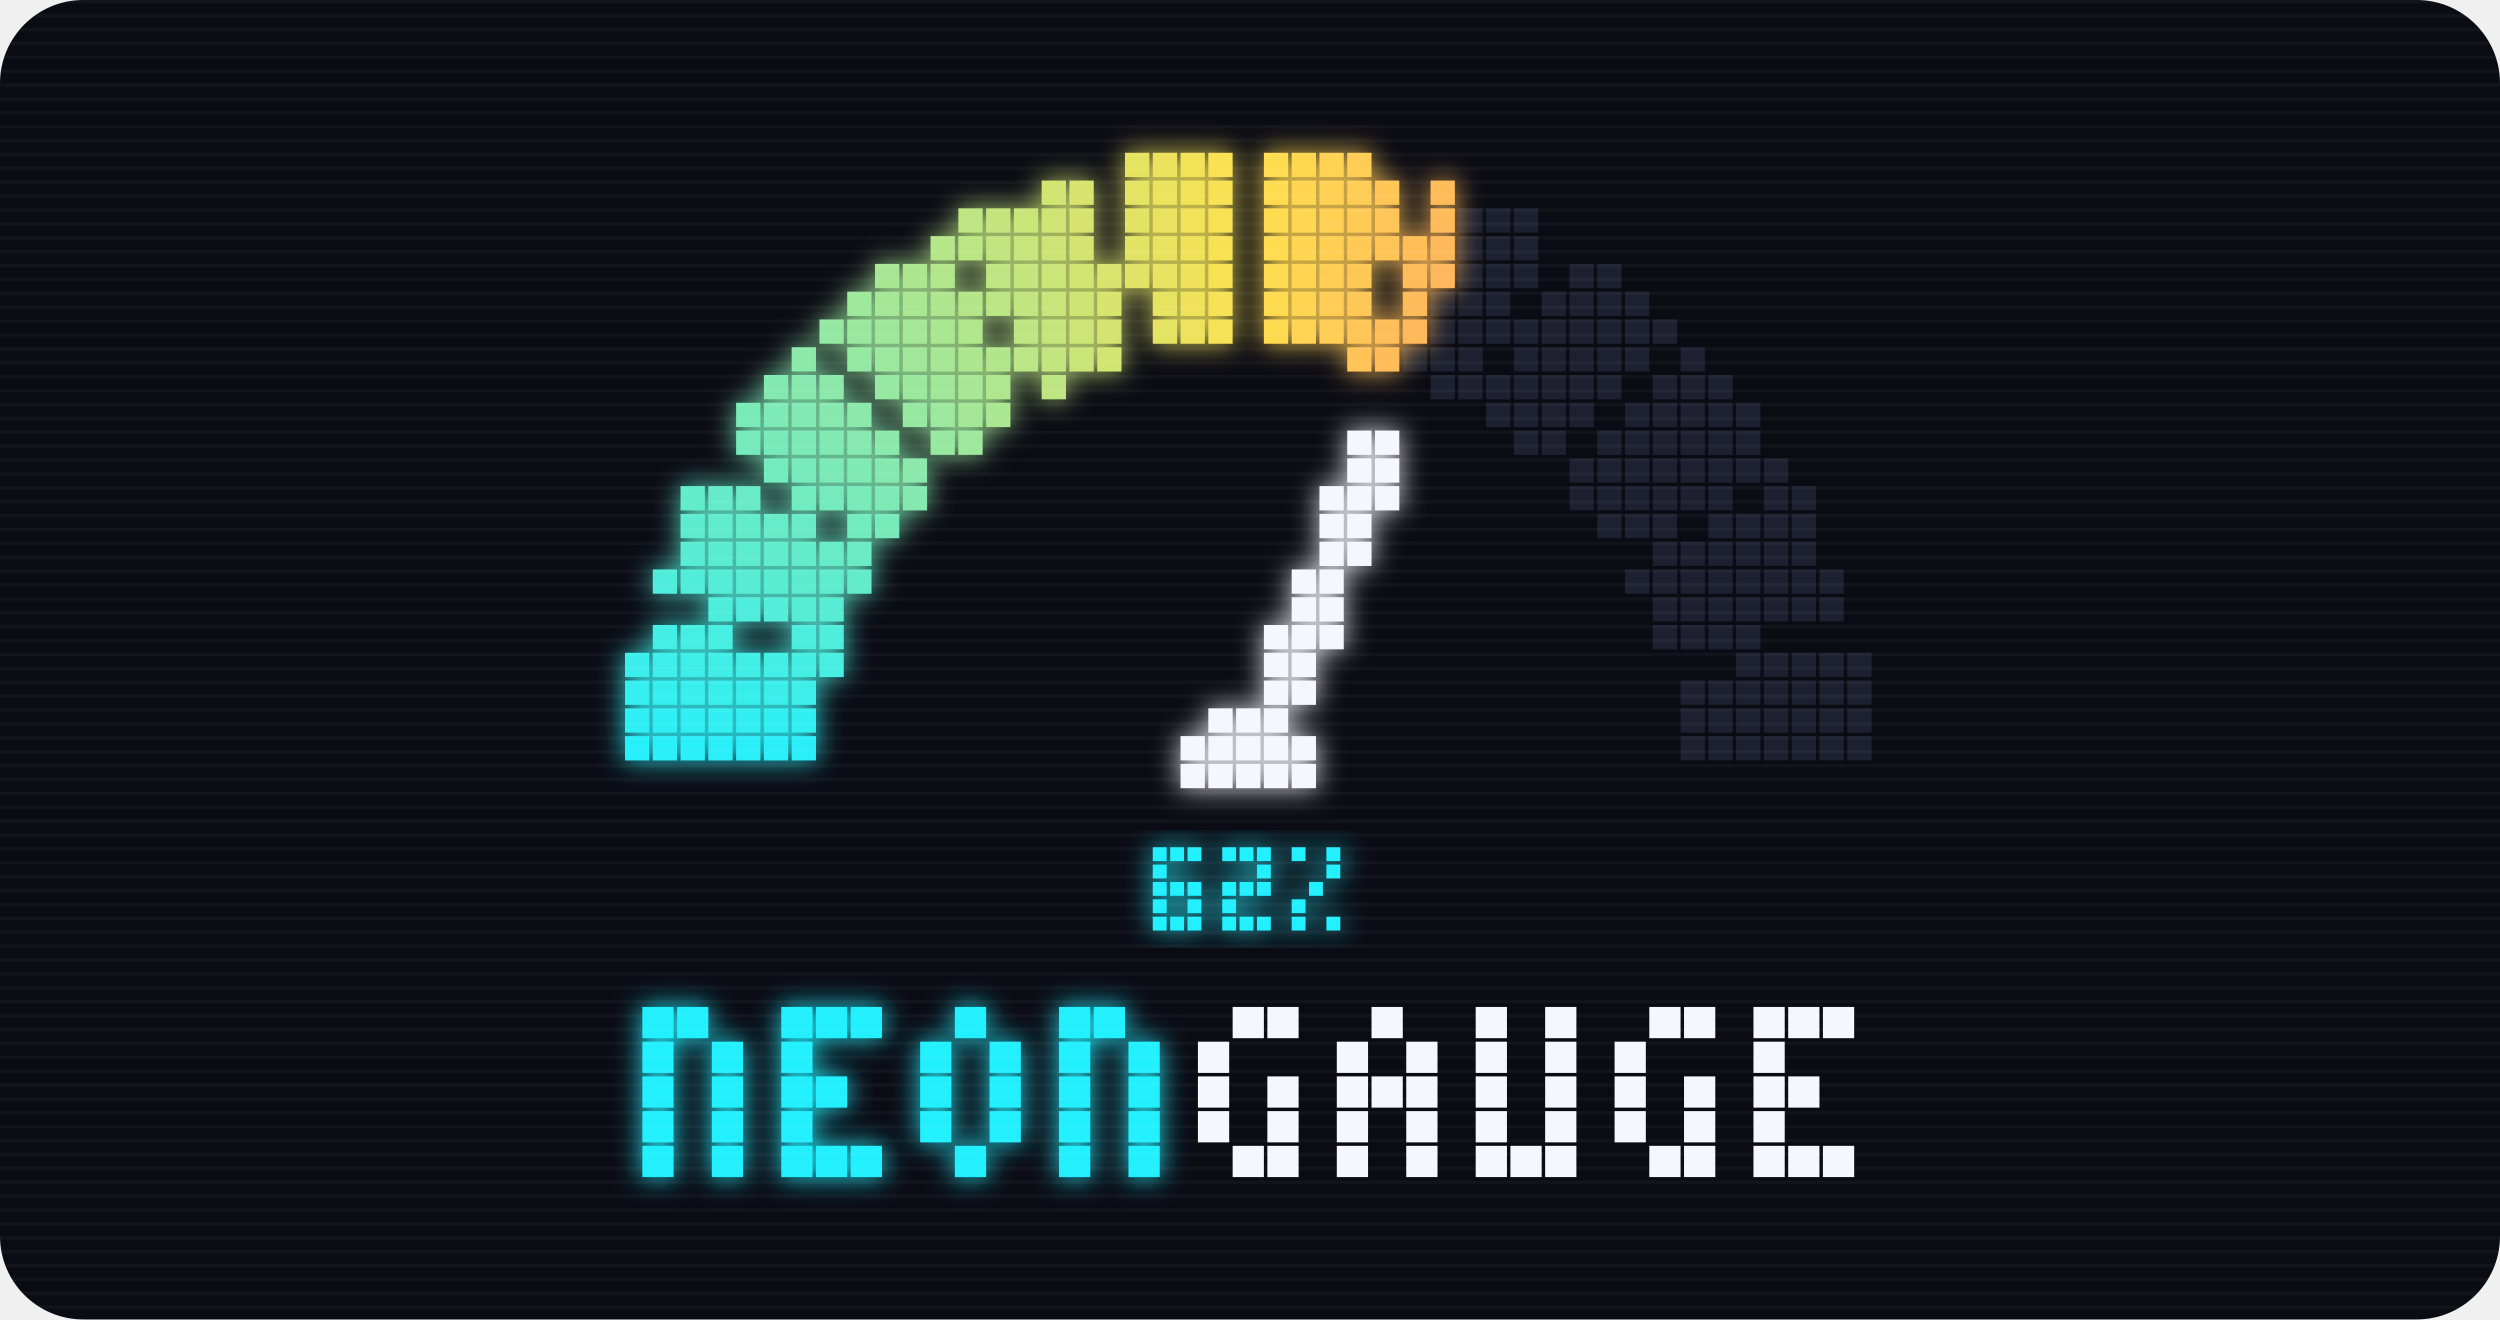
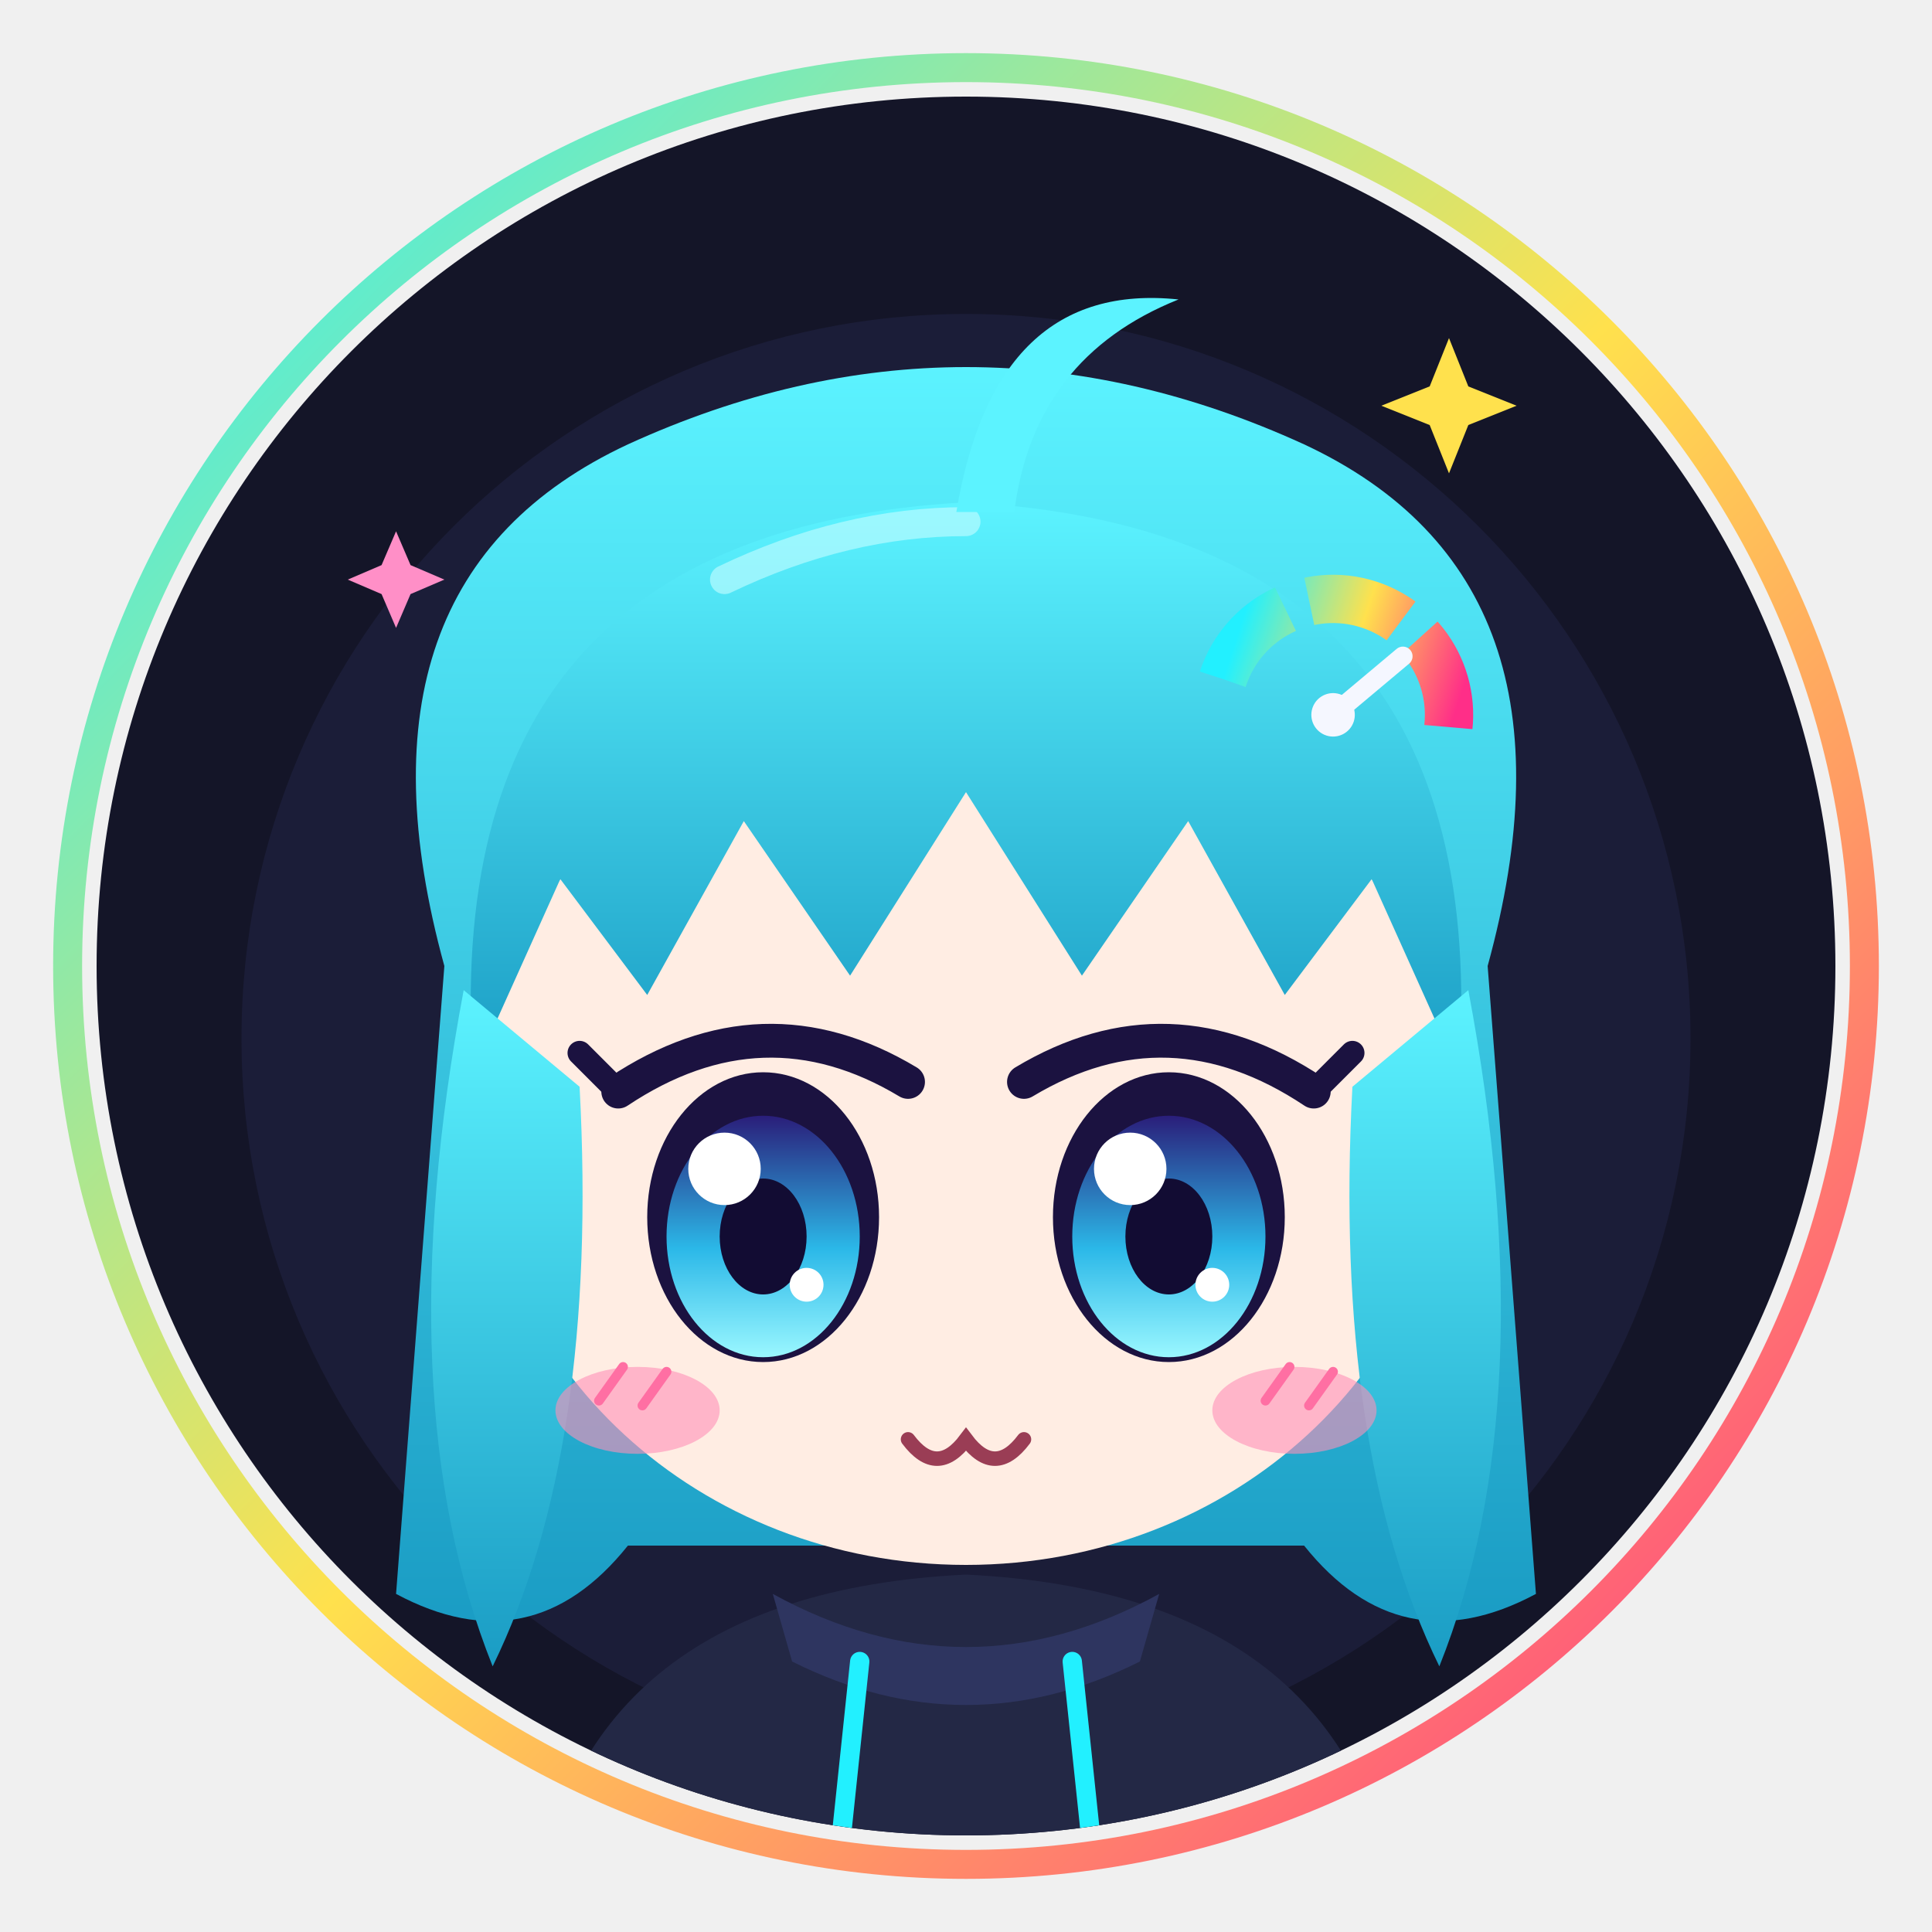
- <svg xmlns="http://www.w3.org/2000/svg" width="720" height="380" viewBox="0 0 720 380" role="img" aria-label="NeonGauge">
+ <svg xmlns="http://www.w3.org/2000/svg" width="400" height="400" viewBox="0 0 400 400" role="img" aria-label="NeonGauge logo: Gauge-chan">
  <defs>
-     <filter id="glow" x="-20%" y="-20%" width="140%" height="140%">
+     <filter id="glow" x="-20%" y="-40%" width="140%" height="180%">
      <feGaussianBlur stdDeviation="4" result="b" />
      <feMerge>
        <feMergeNode in="b" />
        <feMergeNode in="SourceGraphic" />
      </feMerge>
    </filter>
-     <pattern id="scan" width="4" height="4" patternUnits="userSpaceOnUse">
-       <rect width="4" height="1" fill="#FFFFFF" fill-opacity="0.035" />
-     </pattern>
  </defs>
-   <rect width="720" height="380" rx="24" fill="#0B0B14" />
-   <rect x="420" y="60" width="7" height="7" fill="#1C2030" />
-   <rect x="428" y="60" width="7" height="7" fill="#1C2030" />
-   <rect x="436" y="60" width="7" height="7" fill="#1C2030" />
-   <rect x="420" y="68" width="7" height="7" fill="#1C2030" />
-   <rect x="428" y="68" width="7" height="7" fill="#1C2030" />
-   <rect x="436" y="68" width="7" height="7" fill="#1C2030" />
-   <rect x="420" y="76" width="7" height="7" fill="#1C2030" />
-   <rect x="428" y="76" width="7" height="7" fill="#1C2030" />
-   <rect x="436" y="76" width="7" height="7" fill="#1C2030" />
-   <rect x="452" y="76" width="7" height="7" fill="#1C2030" />
-   <rect x="460" y="76" width="7" height="7" fill="#1C2030" />
-   <rect x="412" y="84" width="7" height="7" fill="#1C2030" />
-   <rect x="420" y="84" width="7" height="7" fill="#1C2030" />
-   <rect x="428" y="84" width="7" height="7" fill="#1C2030" />
-   <rect x="444" y="84" width="7" height="7" fill="#1C2030" />
-   <rect x="452" y="84" width="7" height="7" fill="#1C2030" />
-   <rect x="460" y="84" width="7" height="7" fill="#1C2030" />
-   <rect x="468" y="84" width="7" height="7" fill="#1C2030" />
-   <rect x="412" y="92" width="7" height="7" fill="#1C2030" />
-   <rect x="420" y="92" width="7" height="7" fill="#1C2030" />
-   <rect x="428" y="92" width="7" height="7" fill="#1C2030" />
-   <rect x="436" y="92" width="7" height="7" fill="#1C2030" />
-   <rect x="444" y="92" width="7" height="7" fill="#1C2030" />
-   <rect x="452" y="92" width="7" height="7" fill="#1C2030" />
-   <rect x="460" y="92" width="7" height="7" fill="#1C2030" />
-   <rect x="468" y="92" width="7" height="7" fill="#1C2030" />
-   <rect x="476" y="92" width="7" height="7" fill="#1C2030" />
-   <rect x="404" y="100" width="7" height="7" fill="#1C2030" />
-   <rect x="412" y="100" width="7" height="7" fill="#1C2030" />
-   <rect x="420" y="100" width="7" height="7" fill="#1C2030" />
-   <rect x="436" y="100" width="7" height="7" fill="#1C2030" />
-   <rect x="444" y="100" width="7" height="7" fill="#1C2030" />
-   <rect x="452" y="100" width="7" height="7" fill="#1C2030" />
-   <rect x="460" y="100" width="7" height="7" fill="#1C2030" />
-   <rect x="468" y="100" width="7" height="7" fill="#1C2030" />
-   <rect x="484" y="100" width="7" height="7" fill="#1C2030" />
-   <rect x="412" y="108" width="7" height="7" fill="#1C2030" />
-   <rect x="420" y="108" width="7" height="7" fill="#1C2030" />
-   <rect x="428" y="108" width="7" height="7" fill="#1C2030" />
-   <rect x="436" y="108" width="7" height="7" fill="#1C2030" />
-   <rect x="444" y="108" width="7" height="7" fill="#1C2030" />
-   <rect x="452" y="108" width="7" height="7" fill="#1C2030" />
-   <rect x="460" y="108" width="7" height="7" fill="#1C2030" />
-   <rect x="476" y="108" width="7" height="7" fill="#1C2030" />
-   <rect x="484" y="108" width="7" height="7" fill="#1C2030" />
-   <rect x="492" y="108" width="7" height="7" fill="#1C2030" />
-   <rect x="428" y="116" width="7" height="7" fill="#1C2030" />
-   <rect x="436" y="116" width="7" height="7" fill="#1C2030" />
-   <rect x="444" y="116" width="7" height="7" fill="#1C2030" />
-   <rect x="452" y="116" width="7" height="7" fill="#1C2030" />
-   <rect x="468" y="116" width="7" height="7" fill="#1C2030" />
-   <rect x="476" y="116" width="7" height="7" fill="#1C2030" />
-   <rect x="484" y="116" width="7" height="7" fill="#1C2030" />
-   <rect x="492" y="116" width="7" height="7" fill="#1C2030" />
-   <rect x="500" y="116" width="7" height="7" fill="#1C2030" />
-   <rect x="436" y="124" width="7" height="7" fill="#1C2030" />
-   <rect x="444" y="124" width="7" height="7" fill="#1C2030" />
-   <rect x="460" y="124" width="7" height="7" fill="#1C2030" />
-   <rect x="468" y="124" width="7" height="7" fill="#1C2030" />
-   <rect x="476" y="124" width="7" height="7" fill="#1C2030" />
-   <rect x="484" y="124" width="7" height="7" fill="#1C2030" />
-   <rect x="492" y="124" width="7" height="7" fill="#1C2030" />
-   <rect x="500" y="124" width="7" height="7" fill="#1C2030" />
-   <rect x="452" y="132" width="7" height="7" fill="#1C2030" />
-   <rect x="460" y="132" width="7" height="7" fill="#1C2030" />
-   <rect x="468" y="132" width="7" height="7" fill="#1C2030" />
-   <rect x="476" y="132" width="7" height="7" fill="#1C2030" />
-   <rect x="484" y="132" width="7" height="7" fill="#1C2030" />
-   <rect x="492" y="132" width="7" height="7" fill="#1C2030" />
-   <rect x="500" y="132" width="7" height="7" fill="#1C2030" />
-   <rect x="508" y="132" width="7" height="7" fill="#1C2030" />
-   <rect x="452" y="140" width="7" height="7" fill="#1C2030" />
-   <rect x="460" y="140" width="7" height="7" fill="#1C2030" />
-   <rect x="468" y="140" width="7" height="7" fill="#1C2030" />
-   <rect x="476" y="140" width="7" height="7" fill="#1C2030" />
-   <rect x="484" y="140" width="7" height="7" fill="#1C2030" />
-   <rect x="492" y="140" width="7" height="7" fill="#1C2030" />
-   <rect x="508" y="140" width="7" height="7" fill="#1C2030" />
-   <rect x="516" y="140" width="7" height="7" fill="#1C2030" />
-   <rect x="460" y="148" width="7" height="7" fill="#1C2030" />
-   <rect x="468" y="148" width="7" height="7" fill="#1C2030" />
-   <rect x="476" y="148" width="7" height="7" fill="#1C2030" />
-   <rect x="492" y="148" width="7" height="7" fill="#1C2030" />
-   <rect x="500" y="148" width="7" height="7" fill="#1C2030" />
-   <rect x="508" y="148" width="7" height="7" fill="#1C2030" />
-   <rect x="516" y="148" width="7" height="7" fill="#1C2030" />
-   <rect x="476" y="156" width="7" height="7" fill="#1C2030" />
-   <rect x="484" y="156" width="7" height="7" fill="#1C2030" />
-   <rect x="492" y="156" width="7" height="7" fill="#1C2030" />
-   <rect x="500" y="156" width="7" height="7" fill="#1C2030" />
-   <rect x="508" y="156" width="7" height="7" fill="#1C2030" />
-   <rect x="516" y="156" width="7" height="7" fill="#1C2030" />
-   <rect x="468" y="164" width="7" height="7" fill="#1C2030" />
-   <rect x="476" y="164" width="7" height="7" fill="#1C2030" />
-   <rect x="484" y="164" width="7" height="7" fill="#1C2030" />
-   <rect x="492" y="164" width="7" height="7" fill="#1C2030" />
-   <rect x="500" y="164" width="7" height="7" fill="#1C2030" />
-   <rect x="508" y="164" width="7" height="7" fill="#1C2030" />
-   <rect x="516" y="164" width="7" height="7" fill="#1C2030" />
-   <rect x="524" y="164" width="7" height="7" fill="#1C2030" />
-   <rect x="476" y="172" width="7" height="7" fill="#1C2030" />
-   <rect x="484" y="172" width="7" height="7" fill="#1C2030" />
-   <rect x="492" y="172" width="7" height="7" fill="#1C2030" />
-   <rect x="500" y="172" width="7" height="7" fill="#1C2030" />
-   <rect x="508" y="172" width="7" height="7" fill="#1C2030" />
-   <rect x="516" y="172" width="7" height="7" fill="#1C2030" />
-   <rect x="524" y="172" width="7" height="7" fill="#1C2030" />
-   <rect x="476" y="180" width="7" height="7" fill="#1C2030" />
-   <rect x="484" y="180" width="7" height="7" fill="#1C2030" />
-   <rect x="492" y="180" width="7" height="7" fill="#1C2030" />
-   <rect x="500" y="180" width="7" height="7" fill="#1C2030" />
-   <rect x="500" y="188" width="7" height="7" fill="#1C2030" />
-   <rect x="508" y="188" width="7" height="7" fill="#1C2030" />
-   <rect x="516" y="188" width="7" height="7" fill="#1C2030" />
-   <rect x="524" y="188" width="7" height="7" fill="#1C2030" />
-   <rect x="532" y="188" width="7" height="7" fill="#1C2030" />
-   <rect x="484" y="196" width="7" height="7" fill="#1C2030" />
-   <rect x="492" y="196" width="7" height="7" fill="#1C2030" />
-   <rect x="500" y="196" width="7" height="7" fill="#1C2030" />
-   <rect x="508" y="196" width="7" height="7" fill="#1C2030" />
-   <rect x="516" y="196" width="7" height="7" fill="#1C2030" />
-   <rect x="524" y="196" width="7" height="7" fill="#1C2030" />
-   <rect x="532" y="196" width="7" height="7" fill="#1C2030" />
-   <rect x="484" y="204" width="7" height="7" fill="#1C2030" />
-   <rect x="492" y="204" width="7" height="7" fill="#1C2030" />
-   <rect x="500" y="204" width="7" height="7" fill="#1C2030" />
-   <rect x="508" y="204" width="7" height="7" fill="#1C2030" />
-   <rect x="516" y="204" width="7" height="7" fill="#1C2030" />
-   <rect x="524" y="204" width="7" height="7" fill="#1C2030" />
-   <rect x="532" y="204" width="7" height="7" fill="#1C2030" />
-   <rect x="484" y="212" width="7" height="7" fill="#1C2030" />
-   <rect x="492" y="212" width="7" height="7" fill="#1C2030" />
-   <rect x="500" y="212" width="7" height="7" fill="#1C2030" />
-   <rect x="508" y="212" width="7" height="7" fill="#1C2030" />
-   <rect x="516" y="212" width="7" height="7" fill="#1C2030" />
-   <rect x="524" y="212" width="7" height="7" fill="#1C2030" />
-   <rect x="532" y="212" width="7" height="7" fill="#1C2030" />
-   <g filter="url(#glow)">
-     <rect x="324" y="44" width="7" height="7" fill="#E6E361" />
-     <rect x="332" y="44" width="7" height="7" fill="#ECE25C" />
-     <rect x="340" y="44" width="7" height="7" fill="#F2E257" />
-     <rect x="348" y="44" width="7" height="7" fill="#F9E152" />
-     <rect x="364" y="44" width="7" height="7" fill="#FFDC4F" />
-     <rect x="372" y="44" width="7" height="7" fill="#FFD750" />
-     <rect x="380" y="44" width="7" height="7" fill="#FFD252" />
-     <rect x="388" y="44" width="7" height="7" fill="#FFCD54" />
-     <rect x="300" y="52" width="7" height="7" fill="#D2E471" />
-     <rect x="308" y="52" width="7" height="7" fill="#D8E46D" />
-     <rect x="324" y="52" width="7" height="7" fill="#E5E362" />
-     <rect x="332" y="52" width="7" height="7" fill="#EBE25D" />
-     <rect x="340" y="52" width="7" height="7" fill="#F2E258" />
-     <rect x="348" y="52" width="7" height="7" fill="#F8E152" />
-     <rect x="364" y="52" width="7" height="7" fill="#FFDC4F" />
-     <rect x="372" y="52" width="7" height="7" fill="#FFD651" />
-     <rect x="380" y="52" width="7" height="7" fill="#FFD152" />
-     <rect x="388" y="52" width="7" height="7" fill="#FFCC54" />
-     <rect x="396" y="52" width="7" height="7" fill="#FFC656" />
-     <rect x="412" y="52" width="7" height="7" fill="#FFBC59" />
-     <rect x="276" y="60" width="7" height="7" fill="#BEE582" />
-     <rect x="284" y="60" width="7" height="7" fill="#C4E57D" />
-     <rect x="292" y="60" width="7" height="7" fill="#C9E578" />
-     <rect x="300" y="60" width="7" height="7" fill="#D0E473" />
-     <rect x="308" y="60" width="7" height="7" fill="#D6E46E" />
-     <rect x="324" y="60" width="7" height="7" fill="#E3E363" />
-     <rect x="332" y="60" width="7" height="7" fill="#EAE25E" />
-     <rect x="340" y="60" width="7" height="7" fill="#F1E258" />
-     <rect x="348" y="60" width="7" height="7" fill="#F8E153" />
-     <rect x="364" y="60" width="7" height="7" fill="#FFDB4F" />
-     <rect x="372" y="60" width="7" height="7" fill="#FFD651" />
-     <rect x="380" y="60" width="7" height="7" fill="#FFD053" />
-     <rect x="388" y="60" width="7" height="7" fill="#FFCB54" />
-     <rect x="396" y="60" width="7" height="7" fill="#FFC556" />
-     <rect x="412" y="60" width="7" height="7" fill="#FFBB5A" />
-     <rect x="268" y="68" width="7" height="7" fill="#B5E688" />
-     <rect x="276" y="68" width="7" height="7" fill="#BBE684" />
-     <rect x="284" y="68" width="7" height="7" fill="#C1E57F" />
-     <rect x="292" y="68" width="7" height="7" fill="#C7E57A" />
-     <rect x="300" y="68" width="7" height="7" fill="#CDE475" />
-     <rect x="308" y="68" width="7" height="7" fill="#D4E470" />
-     <rect x="324" y="68" width="7" height="7" fill="#E2E365" />
-     <rect x="332" y="68" width="7" height="7" fill="#E9E25F" />
-     <rect x="340" y="68" width="7" height="7" fill="#F0E259" />
-     <rect x="348" y="68" width="7" height="7" fill="#F8E253" />
-     <rect x="364" y="68" width="7" height="7" fill="#FFDB4F" />
-     <rect x="372" y="68" width="7" height="7" fill="#FFD551" />
-     <rect x="380" y="68" width="7" height="7" fill="#FFCF53" />
-     <rect x="388" y="68" width="7" height="7" fill="#FFC955" />
-     <rect x="396" y="68" width="7" height="7" fill="#FFC457" />
-     <rect x="404" y="68" width="7" height="7" fill="#FFBE58" />
-     <rect x="412" y="68" width="7" height="7" fill="#FFB95A" />
-     <rect x="252" y="76" width="7" height="7" fill="#A7E794" />
-     <rect x="260" y="76" width="7" height="7" fill="#ACE790" />
-     <rect x="268" y="76" width="7" height="7" fill="#B2E68B" />
-     <rect x="284" y="76" width="7" height="7" fill="#BEE582" />
-     <rect x="292" y="76" width="7" height="7" fill="#C4E57C" />
-     <rect x="300" y="76" width="7" height="7" fill="#CBE577" />
-     <rect x="308" y="76" width="7" height="7" fill="#D2E471" />
-     <rect x="316" y="76" width="7" height="7" fill="#D9E46C" />
-     <rect x="324" y="76" width="7" height="7" fill="#E0E366" />
-     <rect x="332" y="76" width="7" height="7" fill="#E8E360" />
-     <rect x="340" y="76" width="7" height="7" fill="#EFE25A" />
-     <rect x="348" y="76" width="7" height="7" fill="#F7E253" />
-     <rect x="364" y="76" width="7" height="7" fill="#FFDB4F" />
-     <rect x="372" y="76" width="7" height="7" fill="#FFD451" />
-     <rect x="380" y="76" width="7" height="7" fill="#FFCE53" />
-     <rect x="388" y="76" width="7" height="7" fill="#FFC855" />
-     <rect x="404" y="76" width="7" height="7" fill="#FFBC59" />
-     <rect x="412" y="76" width="7" height="7" fill="#FFB75B" />
-     <rect x="244" y="84" width="7" height="7" fill="#9EE89B" />
-     <rect x="252" y="84" width="7" height="7" fill="#A3E797" />
-     <rect x="260" y="84" width="7" height="7" fill="#A9E793" />
-     <rect x="268" y="84" width="7" height="7" fill="#AEE68E" />
-     <rect x="276" y="84" width="7" height="7" fill="#B4E689" />
-     <rect x="284" y="84" width="7" height="7" fill="#BAE684" />
-     <rect x="292" y="84" width="7" height="7" fill="#C1E57F" />
-     <rect x="300" y="84" width="7" height="7" fill="#C8E579" />
-     <rect x="308" y="84" width="7" height="7" fill="#CFE473" />
-     <rect x="316" y="84" width="7" height="7" fill="#D7E46D" />
-     <rect x="332" y="84" width="7" height="7" fill="#E6E361" />
-     <rect x="340" y="84" width="7" height="7" fill="#EFE25A" />
-     <rect x="348" y="84" width="7" height="7" fill="#F7E254" />
-     <rect x="364" y="84" width="7" height="7" fill="#FFDA4F" />
-     <rect x="372" y="84" width="7" height="7" fill="#FFD451" />
-     <rect x="380" y="84" width="7" height="7" fill="#FFCD54" />
-     <rect x="388" y="84" width="7" height="7" fill="#FFC756" />
-     <rect x="404" y="84" width="7" height="7" fill="#FFBA5A" />
-     <rect x="236" y="92" width="7" height="7" fill="#95E8A2" />
-     <rect x="244" y="92" width="7" height="7" fill="#9AE89E" />
-     <rect x="252" y="92" width="7" height="7" fill="#9FE89A" />
-     <rect x="260" y="92" width="7" height="7" fill="#A4E796" />
-     <rect x="268" y="92" width="7" height="7" fill="#AAE791" />
-     <rect x="276" y="92" width="7" height="7" fill="#B0E68C" />
-     <rect x="292" y="92" width="7" height="7" fill="#BEE582" />
-     <rect x="300" y="92" width="7" height="7" fill="#C5E57C" />
-     <rect x="308" y="92" width="7" height="7" fill="#CDE476" />
-     <rect x="316" y="92" width="7" height="7" fill="#D4E46F" />
-     <rect x="332" y="92" width="7" height="7" fill="#E5E362" />
-     <rect x="340" y="92" width="7" height="7" fill="#EEE25B" />
-     <rect x="348" y="92" width="7" height="7" fill="#F6E254" />
-     <rect x="364" y="92" width="7" height="7" fill="#FFDA4F" />
-     <rect x="372" y="92" width="7" height="7" fill="#FFD352" />
-     <rect x="380" y="92" width="7" height="7" fill="#FFCC54" />
-     <rect x="388" y="92" width="7" height="7" fill="#FFC556" />
-     <rect x="396" y="92" width="7" height="7" fill="#FFBE58" />
-     <rect x="404" y="92" width="7" height="7" fill="#FFB85A" />
-     <rect x="228" y="100" width="7" height="7" fill="#8CE9AA" />
-     <rect x="244" y="100" width="7" height="7" fill="#95E8A2" />
-     <rect x="252" y="100" width="7" height="7" fill="#9BE89E" />
-     <rect x="260" y="100" width="7" height="7" fill="#A0E799" />
-     <rect x="268" y="100" width="7" height="7" fill="#A6E795" />
-     <rect x="276" y="100" width="7" height="7" fill="#ACE790" />
-     <rect x="284" y="100" width="7" height="7" fill="#B3E68A" />
-     <rect x="292" y="100" width="7" height="7" fill="#BAE685" />
-     <rect x="300" y="100" width="7" height="7" fill="#C2E57E" />
-     <rect x="308" y="100" width="7" height="7" fill="#C9E578" />
-     <rect x="316" y="100" width="7" height="7" fill="#D2E471" />
-     <rect x="388" y="100" width="7" height="7" fill="#FFC357" />
-     <rect x="396" y="100" width="7" height="7" fill="#FFBC59" />
-     <rect x="220" y="108" width="7" height="7" fill="#83E9B1" />
-     <rect x="228" y="108" width="7" height="7" fill="#87E9AE" />
-     <rect x="236" y="108" width="7" height="7" fill="#8CE9AA" />
-     <rect x="252" y="108" width="7" height="7" fill="#96E8A2" />
-     <rect x="260" y="108" width="7" height="7" fill="#9BE89D" />
-     <rect x="268" y="108" width="7" height="7" fill="#A1E798" />
-     <rect x="276" y="108" width="7" height="7" fill="#A8E793" />
-     <rect x="284" y="108" width="7" height="7" fill="#AFE68E" />
-     <rect x="300" y="108" width="7" height="7" fill="#BEE582" />
-     <rect x="212" y="116" width="7" height="7" fill="#7AEAB8" />
-     <rect x="220" y="116" width="7" height="7" fill="#7EEAB5" />
-     <rect x="228" y="116" width="7" height="7" fill="#82E9B2" />
-     <rect x="236" y="116" width="7" height="7" fill="#86E9AE" />
-     <rect x="244" y="116" width="7" height="7" fill="#8BE9AA" />
-     <rect x="260" y="116" width="7" height="7" fill="#96E8A1" />
-     <rect x="268" y="116" width="7" height="7" fill="#9CE89D" />
-     <rect x="276" y="116" width="7" height="7" fill="#A3E797" />
-     <rect x="284" y="116" width="7" height="7" fill="#AAE792" />
-     <rect x="212" y="124" width="7" height="7" fill="#75EABC" />
-     <rect x="220" y="124" width="7" height="7" fill="#78EAB9" />
-     <rect x="228" y="124" width="7" height="7" fill="#7DEAB6" />
-     <rect x="236" y="124" width="7" height="7" fill="#81EAB3" />
-     <rect x="244" y="124" width="7" height="7" fill="#86E9AF" />
-     <rect x="252" y="124" width="7" height="7" fill="#8BE9AB" />
-     <rect x="268" y="124" width="7" height="7" fill="#97E8A1" />
-     <rect x="276" y="124" width="7" height="7" fill="#9DE89C" />
-     <rect x="220" y="132" width="7" height="7" fill="#73EBBE" />
-     <rect x="228" y="132" width="7" height="7" fill="#77EABB" />
-     <rect x="236" y="132" width="7" height="7" fill="#7BEAB7" />
-     <rect x="244" y="132" width="7" height="7" fill="#80EAB4" />
-     <rect x="252" y="132" width="7" height="7" fill="#85E9AF" />
-     <rect x="260" y="132" width="7" height="7" fill="#8AE9AB" />
-     <rect x="196" y="140" width="7" height="7" fill="#63ECCA" />
-     <rect x="204" y="140" width="7" height="7" fill="#66EBC8" />
-     <rect x="212" y="140" width="7" height="7" fill="#69EBC6" />
-     <rect x="228" y="140" width="7" height="7" fill="#71EBC0" />
-     <rect x="236" y="140" width="7" height="7" fill="#75EABC" />
-     <rect x="244" y="140" width="7" height="7" fill="#79EAB9" />
-     <rect x="252" y="140" width="7" height="7" fill="#7EEAB5" />
-     <rect x="260" y="140" width="7" height="7" fill="#84E9B0" />
-     <rect x="196" y="148" width="7" height="7" fill="#5DECCF" />
-     <rect x="204" y="148" width="7" height="7" fill="#60ECCD" />
-     <rect x="212" y="148" width="7" height="7" fill="#63ECCA" />
-     <rect x="220" y="148" width="7" height="7" fill="#67EBC8" />
-     <rect x="228" y="148" width="7" height="7" fill="#6AEBC5" />
-     <rect x="244" y="148" width="7" height="7" fill="#72EBBE" />
-     <rect x="252" y="148" width="7" height="7" fill="#77EABA" />
-     <rect x="196" y="156" width="7" height="7" fill="#58ECD4" />
-     <rect x="204" y="156" width="7" height="7" fill="#5AECD2" />
-     <rect x="212" y="156" width="7" height="7" fill="#5DECD0" />
-     <rect x="220" y="156" width="7" height="7" fill="#60ECCD" />
-     <rect x="228" y="156" width="7" height="7" fill="#63ECCA" />
-     <rect x="236" y="156" width="7" height="7" fill="#67EBC7" />
-     <rect x="244" y="156" width="7" height="7" fill="#6BEBC4" />
-     <rect x="188" y="164" width="7" height="7" fill="#4FEDDB" />
-     <rect x="196" y="164" width="7" height="7" fill="#51EDD9" />
-     <rect x="204" y="164" width="7" height="7" fill="#54EDD7" />
-     <rect x="212" y="164" width="7" height="7" fill="#56ECD5" />
-     <rect x="220" y="164" width="7" height="7" fill="#59ECD3" />
-     <rect x="228" y="164" width="7" height="7" fill="#5CECD0" />
-     <rect x="236" y="164" width="7" height="7" fill="#5FECCE" />
-     <rect x="244" y="164" width="7" height="7" fill="#63ECCA" />
-     <rect x="204" y="172" width="7" height="7" fill="#4DEDDC" />
-     <rect x="212" y="172" width="7" height="7" fill="#4FEDDB" />
-     <rect x="220" y="172" width="7" height="7" fill="#52EDD9" />
-     <rect x="228" y="172" width="7" height="7" fill="#54EDD6" />
-     <rect x="236" y="172" width="7" height="7" fill="#58ECD4" />
-     <rect x="188" y="180" width="7" height="7" fill="#43EEE5" />
-     <rect x="196" y="180" width="7" height="7" fill="#44EEE3" />
-     <rect x="204" y="180" width="7" height="7" fill="#46EEE2" />
-     <rect x="228" y="180" width="7" height="7" fill="#4DEDDD" />
-     <rect x="236" y="180" width="7" height="7" fill="#4FEDDB" />
-     <rect x="180" y="188" width="7" height="7" fill="#3BEEEB" />
-     <rect x="188" y="188" width="7" height="7" fill="#3CEEEA" />
-     <rect x="196" y="188" width="7" height="7" fill="#3EEEE9" />
-     <rect x="204" y="188" width="7" height="7" fill="#3FEEE7" />
-     <rect x="212" y="188" width="7" height="7" fill="#41EEE6" />
-     <rect x="220" y="188" width="7" height="7" fill="#43EEE5" />
-     <rect x="228" y="188" width="7" height="7" fill="#44EEE3" />
-     <rect x="236" y="188" width="7" height="7" fill="#47EEE1" />
-     <rect x="180" y="196" width="7" height="7" fill="#35EFF0" />
-     <rect x="188" y="196" width="7" height="7" fill="#36EFEF" />
-     <rect x="196" y="196" width="7" height="7" fill="#37EFEE" />
-     <rect x="204" y="196" width="7" height="7" fill="#38EFED" />
-     <rect x="212" y="196" width="7" height="7" fill="#39EEEC" />
-     <rect x="220" y="196" width="7" height="7" fill="#3BEEEB" />
-     <rect x="228" y="196" width="7" height="7" fill="#3CEEEA" />
-     <rect x="180" y="204" width="7" height="7" fill="#2FEFF5" />
-     <rect x="188" y="204" width="7" height="7" fill="#2FEFF4" />
-     <rect x="196" y="204" width="7" height="7" fill="#30EFF4" />
-     <rect x="204" y="204" width="7" height="7" fill="#31EFF3" />
-     <rect x="212" y="204" width="7" height="7" fill="#32EFF2" />
-     <rect x="220" y="204" width="7" height="7" fill="#32EFF2" />
-     <rect x="228" y="204" width="7" height="7" fill="#33EFF1" />
-     <rect x="180" y="212" width="7" height="7" fill="#28F0FA" />
-     <rect x="188" y="212" width="7" height="7" fill="#29F0FA" />
-     <rect x="196" y="212" width="7" height="7" fill="#29F0F9" />
-     <rect x="204" y="212" width="7" height="7" fill="#29EFF9" />
-     <rect x="212" y="212" width="7" height="7" fill="#2AEFF9" />
-     <rect x="220" y="212" width="7" height="7" fill="#2AEFF8" />
-     <rect x="228" y="212" width="7" height="7" fill="#2BEFF8" />
-     <rect x="388" y="124" width="7" height="7" fill="#F5F7FF" />
-     <rect x="396" y="124" width="7" height="7" fill="#F5F7FF" />
-     <rect x="388" y="132" width="7" height="7" fill="#F5F7FF" />
-     <rect x="396" y="132" width="7" height="7" fill="#F5F7FF" />
-     <rect x="380" y="140" width="7" height="7" fill="#F5F7FF" />
-     <rect x="388" y="140" width="7" height="7" fill="#F5F7FF" />
-     <rect x="396" y="140" width="7" height="7" fill="#F5F7FF" />
-     <rect x="380" y="148" width="7" height="7" fill="#F5F7FF" />
-     <rect x="388" y="148" width="7" height="7" fill="#F5F7FF" />
-     <rect x="380" y="156" width="7" height="7" fill="#F5F7FF" />
-     <rect x="388" y="156" width="7" height="7" fill="#F5F7FF" />
-     <rect x="372" y="164" width="7" height="7" fill="#F5F7FF" />
-     <rect x="380" y="164" width="7" height="7" fill="#F5F7FF" />
-     <rect x="372" y="172" width="7" height="7" fill="#F5F7FF" />
-     <rect x="380" y="172" width="7" height="7" fill="#F5F7FF" />
-     <rect x="364" y="180" width="7" height="7" fill="#F5F7FF" />
-     <rect x="372" y="180" width="7" height="7" fill="#F5F7FF" />
-     <rect x="380" y="180" width="7" height="7" fill="#F5F7FF" />
-     <rect x="364" y="188" width="7" height="7" fill="#F5F7FF" />
-     <rect x="372" y="188" width="7" height="7" fill="#F5F7FF" />
-     <rect x="364" y="196" width="7" height="7" fill="#F5F7FF" />
-     <rect x="372" y="196" width="7" height="7" fill="#F5F7FF" />
-     <rect x="348" y="204" width="7" height="7" fill="#F5F7FF" />
-     <rect x="356" y="204" width="7" height="7" fill="#F5F7FF" />
-     <rect x="364" y="204" width="7" height="7" fill="#F5F7FF" />
-     <rect x="340" y="212" width="7" height="7" fill="#F5F7FF" />
-     <rect x="348" y="212" width="7" height="7" fill="#F5F7FF" />
-     <rect x="356" y="212" width="7" height="7" fill="#F5F7FF" />
-     <rect x="364" y="212" width="7" height="7" fill="#F5F7FF" />
-     <rect x="372" y="212" width="7" height="7" fill="#F5F7FF" />
-     <rect x="340" y="220" width="7" height="7" fill="#F5F7FF" />
-     <rect x="348" y="220" width="7" height="7" fill="#F5F7FF" />
-     <rect x="356" y="220" width="7" height="7" fill="#F5F7FF" />
-     <rect x="364" y="220" width="7" height="7" fill="#F5F7FF" />
-     <rect x="372" y="220" width="7" height="7" fill="#F5F7FF" />
-   </g>
-   <g filter="url(#glow)">
-     <rect x="332" y="244" width="4" height="4" fill="#22F0FF" />
-     <rect x="337" y="244" width="4" height="4" fill="#22F0FF" />
-     <rect x="342" y="244" width="4" height="4" fill="#22F0FF" />
-     <rect x="332" y="249" width="4" height="4" fill="#22F0FF" />
-     <rect x="332" y="254" width="4" height="4" fill="#22F0FF" />
-     <rect x="337" y="254" width="4" height="4" fill="#22F0FF" />
-     <rect x="342" y="254" width="4" height="4" fill="#22F0FF" />
-     <rect x="332" y="259" width="4" height="4" fill="#22F0FF" />
-     <rect x="342" y="259" width="4" height="4" fill="#22F0FF" />
-     <rect x="332" y="264" width="4" height="4" fill="#22F0FF" />
-     <rect x="337" y="264" width="4" height="4" fill="#22F0FF" />
-     <rect x="342" y="264" width="4" height="4" fill="#22F0FF" />
-     <rect x="352" y="244" width="4" height="4" fill="#22F0FF" />
-     <rect x="357" y="244" width="4" height="4" fill="#22F0FF" />
-     <rect x="362" y="244" width="4" height="4" fill="#22F0FF" />
-     <rect x="362" y="249" width="4" height="4" fill="#22F0FF" />
-     <rect x="352" y="254" width="4" height="4" fill="#22F0FF" />
-     <rect x="357" y="254" width="4" height="4" fill="#22F0FF" />
-     <rect x="362" y="254" width="4" height="4" fill="#22F0FF" />
-     <rect x="352" y="259" width="4" height="4" fill="#22F0FF" />
-     <rect x="352" y="264" width="4" height="4" fill="#22F0FF" />
-     <rect x="357" y="264" width="4" height="4" fill="#22F0FF" />
-     <rect x="362" y="264" width="4" height="4" fill="#22F0FF" />
-     <rect x="372" y="244" width="4" height="4" fill="#22F0FF" />
-     <rect x="382" y="244" width="4" height="4" fill="#22F0FF" />
-     <rect x="382" y="249" width="4" height="4" fill="#22F0FF" />
-     <rect x="377" y="254" width="4" height="4" fill="#22F0FF" />
-     <rect x="372" y="259" width="4" height="4" fill="#22F0FF" />
-     <rect x="372" y="264" width="4" height="4" fill="#22F0FF" />
-     <rect x="382" y="264" width="4" height="4" fill="#22F0FF" />
-   </g>
-   <g filter="url(#glow)">
-     <rect x="185" y="290" width="9" height="9" fill="#22F0FF" />
-     <rect x="195" y="290" width="9" height="9" fill="#22F0FF" />
-     <rect x="185" y="300" width="9" height="9" fill="#22F0FF" />
-     <rect x="205" y="300" width="9" height="9" fill="#22F0FF" />
-     <rect x="185" y="310" width="9" height="9" fill="#22F0FF" />
-     <rect x="205" y="310" width="9" height="9" fill="#22F0FF" />
-     <rect x="185" y="320" width="9" height="9" fill="#22F0FF" />
-     <rect x="205" y="320" width="9" height="9" fill="#22F0FF" />
-     <rect x="185" y="330" width="9" height="9" fill="#22F0FF" />
-     <rect x="205" y="330" width="9" height="9" fill="#22F0FF" />
-     <rect x="225" y="290" width="9" height="9" fill="#22F0FF" />
-     <rect x="235" y="290" width="9" height="9" fill="#22F0FF" />
-     <rect x="245" y="290" width="9" height="9" fill="#22F0FF" />
-     <rect x="225" y="300" width="9" height="9" fill="#22F0FF" />
-     <rect x="225" y="310" width="9" height="9" fill="#22F0FF" />
-     <rect x="235" y="310" width="9" height="9" fill="#22F0FF" />
-     <rect x="225" y="320" width="9" height="9" fill="#22F0FF" />
-     <rect x="225" y="330" width="9" height="9" fill="#22F0FF" />
-     <rect x="235" y="330" width="9" height="9" fill="#22F0FF" />
-     <rect x="245" y="330" width="9" height="9" fill="#22F0FF" />
-     <rect x="275" y="290" width="9" height="9" fill="#22F0FF" />
-     <rect x="265" y="300" width="9" height="9" fill="#22F0FF" />
-     <rect x="285" y="300" width="9" height="9" fill="#22F0FF" />
-     <rect x="265" y="310" width="9" height="9" fill="#22F0FF" />
-     <rect x="285" y="310" width="9" height="9" fill="#22F0FF" />
-     <rect x="265" y="320" width="9" height="9" fill="#22F0FF" />
-     <rect x="285" y="320" width="9" height="9" fill="#22F0FF" />
-     <rect x="275" y="330" width="9" height="9" fill="#22F0FF" />
-     <rect x="305" y="290" width="9" height="9" fill="#22F0FF" />
-     <rect x="315" y="290" width="9" height="9" fill="#22F0FF" />
-     <rect x="305" y="300" width="9" height="9" fill="#22F0FF" />
-     <rect x="325" y="300" width="9" height="9" fill="#22F0FF" />
-     <rect x="305" y="310" width="9" height="9" fill="#22F0FF" />
-     <rect x="325" y="310" width="9" height="9" fill="#22F0FF" />
-     <rect x="305" y="320" width="9" height="9" fill="#22F0FF" />
-     <rect x="325" y="320" width="9" height="9" fill="#22F0FF" />
-     <rect x="305" y="330" width="9" height="9" fill="#22F0FF" />
-     <rect x="325" y="330" width="9" height="9" fill="#22F0FF" />
-   </g>
-   <g>
-     <rect x="355" y="290" width="9" height="9" fill="#F5F7FF" />
-     <rect x="365" y="290" width="9" height="9" fill="#F5F7FF" />
-     <rect x="345" y="300" width="9" height="9" fill="#F5F7FF" />
-     <rect x="345" y="310" width="9" height="9" fill="#F5F7FF" />
-     <rect x="365" y="310" width="9" height="9" fill="#F5F7FF" />
-     <rect x="345" y="320" width="9" height="9" fill="#F5F7FF" />
-     <rect x="365" y="320" width="9" height="9" fill="#F5F7FF" />
-     <rect x="355" y="330" width="9" height="9" fill="#F5F7FF" />
-     <rect x="365" y="330" width="9" height="9" fill="#F5F7FF" />
-     <rect x="395" y="290" width="9" height="9" fill="#F5F7FF" />
-     <rect x="385" y="300" width="9" height="9" fill="#F5F7FF" />
-     <rect x="405" y="300" width="9" height="9" fill="#F5F7FF" />
-     <rect x="385" y="310" width="9" height="9" fill="#F5F7FF" />
-     <rect x="395" y="310" width="9" height="9" fill="#F5F7FF" />
-     <rect x="405" y="310" width="9" height="9" fill="#F5F7FF" />
-     <rect x="385" y="320" width="9" height="9" fill="#F5F7FF" />
-     <rect x="405" y="320" width="9" height="9" fill="#F5F7FF" />
-     <rect x="385" y="330" width="9" height="9" fill="#F5F7FF" />
-     <rect x="405" y="330" width="9" height="9" fill="#F5F7FF" />
-     <rect x="425" y="290" width="9" height="9" fill="#F5F7FF" />
-     <rect x="445" y="290" width="9" height="9" fill="#F5F7FF" />
-     <rect x="425" y="300" width="9" height="9" fill="#F5F7FF" />
-     <rect x="445" y="300" width="9" height="9" fill="#F5F7FF" />
-     <rect x="425" y="310" width="9" height="9" fill="#F5F7FF" />
-     <rect x="445" y="310" width="9" height="9" fill="#F5F7FF" />
-     <rect x="425" y="320" width="9" height="9" fill="#F5F7FF" />
-     <rect x="445" y="320" width="9" height="9" fill="#F5F7FF" />
-     <rect x="425" y="330" width="9" height="9" fill="#F5F7FF" />
-     <rect x="435" y="330" width="9" height="9" fill="#F5F7FF" />
-     <rect x="445" y="330" width="9" height="9" fill="#F5F7FF" />
-     <rect x="475" y="290" width="9" height="9" fill="#F5F7FF" />
-     <rect x="485" y="290" width="9" height="9" fill="#F5F7FF" />
-     <rect x="465" y="300" width="9" height="9" fill="#F5F7FF" />
-     <rect x="465" y="310" width="9" height="9" fill="#F5F7FF" />
-     <rect x="485" y="310" width="9" height="9" fill="#F5F7FF" />
-     <rect x="465" y="320" width="9" height="9" fill="#F5F7FF" />
-     <rect x="485" y="320" width="9" height="9" fill="#F5F7FF" />
-     <rect x="475" y="330" width="9" height="9" fill="#F5F7FF" />
-     <rect x="485" y="330" width="9" height="9" fill="#F5F7FF" />
-     <rect x="505" y="290" width="9" height="9" fill="#F5F7FF" />
-     <rect x="515" y="290" width="9" height="9" fill="#F5F7FF" />
-     <rect x="525" y="290" width="9" height="9" fill="#F5F7FF" />
-     <rect x="505" y="300" width="9" height="9" fill="#F5F7FF" />
-     <rect x="505" y="310" width="9" height="9" fill="#F5F7FF" />
-     <rect x="515" y="310" width="9" height="9" fill="#F5F7FF" />
-     <rect x="505" y="320" width="9" height="9" fill="#F5F7FF" />
-     <rect x="505" y="330" width="9" height="9" fill="#F5F7FF" />
-     <rect x="515" y="330" width="9" height="9" fill="#F5F7FF" />
-     <rect x="525" y="330" width="9" height="9" fill="#F5F7FF" />
-   </g>
-   <rect width="720" height="380" rx="24" fill="url(#scan)" />
+   <svg x="0" y="0" width="400" height="400" viewBox="0 0 400 400">
+     <defs>
+       <clipPath id="mdBadge">
+         <circle cx="200" cy="200" r="180" />
+       </clipPath>
+       <linearGradient id="mdRing" x1="0" y1="0" x2="1" y2="1">
+         <stop offset="0" stop-color="#22F0FF" />
+         <stop offset="0.5" stop-color="#FFE14D" />
+         <stop offset="1" stop-color="#FF2E88" />
+       </linearGradient>
+       <linearGradient id="mdHair" x1="0" y1="0" x2="0" y2="1">
+         <stop offset="0" stop-color="#5CF3FF" />
+         <stop offset="1" stop-color="#1A9CC4" />
+       </linearGradient>
+       <linearGradient id="mdIris" x1="0" y1="0" x2="0" y2="1">
+         <stop offset="0" stop-color="#2A1E7A" />
+         <stop offset="0.55" stop-color="#2BB8E8" />
+         <stop offset="1" stop-color="#9AF7FF" />
+       </linearGradient>
+       <linearGradient id="mdClip" x1="0" y1="0" x2="1" y2="0">
+         <stop offset="0" stop-color="#22F0FF" />
+         <stop offset="0.5" stop-color="#FFE14D" />
+         <stop offset="1" stop-color="#FF2E88" />
+       </linearGradient>
+     </defs>
+     <circle cx="200" cy="200" r="186" fill="none" stroke="url(#mdRing)" stroke-width="6" />
+     <g clip-path="url(#mdBadge)">
+       <rect width="400" height="400" fill="#141528" />
+       <circle cx="200" cy="215" r="150" fill="#1B1D38" />
+       <path d="M 300 70 l 4 10 l 10 4 l -10 4 l -4 10 l -4 -10 l -10 -4 l 10 -4 z" fill="#FFE14D" />
+       <path d="M 82 110 l 3 7 l 7 3 l -7 3 l -3 7 l -3 -7 l -7 -3 l 7 -3 z" fill="#FF8FC7" />
+       <path d="M 92 200 Q 70 120 130 92 Q 200 60 270 92 Q 330 120 308 200 L 318 330 Q 290 345 270 320 L 130 320 Q 110 345 82 330 Z" fill="url(#mdHair)" />
+       <path d="M 110 400 Q 118 330 200 326 Q 282 330 290 400 Z" fill="#232845" />
+       <path d="M 160 330 Q 200 352 240 330 L 236 344 Q 200 362 164 344 Z" fill="#2E3560" />
+       <path d="M 178 344 L 174 382" stroke="#22F0FF" stroke-width="4" stroke-linecap="round" />
+       <path d="M 222 344 L 226 382" stroke="#22F0FF" stroke-width="4" stroke-linecap="round" />
+       <circle cx="174" cy="386" r="5" fill="#FF2E88" />
+       <circle cx="226" cy="386" r="5" fill="#FF2E88" />
+       <ellipse cx="200" cy="232" rx="100" ry="92" fill="#FFEDE3" />
+       <path d="M 98 222 Q 90 110 200 104 Q 310 110 302 222 L 284 182 L 266 206 L 246 170 L 224 202 L 200 164 L 176 202 L 154 170 L 134 206 L 116 182 Z" fill="url(#mdHair)" />
+       <path d="M 150 120 Q 175 108 200 108" stroke="#B6FBFF" stroke-width="6" stroke-linecap="round" fill="none" opacity="0.7" />
+       <path d="M 96 205 Q 80 290 102 345 Q 124 300 120 225 Z" fill="url(#mdHair)" />
+       <path d="M 304 205 Q 320 290 298 345 Q 276 300 280 225 Z" fill="url(#mdHair)" />
+       <path d="M 198 106 Q 206 58 244 62 Q 214 74 210 106 Z" fill="#5CF3FF" />
+       <g transform="translate(276 148) rotate(18)">
+         <path d="M -24 0 A 24 24 0 0 1 24 0" fill="none" stroke="url(#mdClip)" stroke-width="10" stroke-dasharray="20 5.2" />
+         <path d="M 0 0 L 10 -16" stroke="#F5F7FF" stroke-width="4" stroke-linecap="round" />
+         <circle cx="0" cy="0" r="4.5" fill="#F5F7FF" />
+       </g>
+       <g transform="translate(158 250)">
+         <path d="M -30 -24 Q 0 -44 30 -26" stroke="#1B1240" stroke-width="7" stroke-linecap="round" fill="none" />
+         <path d="M -30 -24 L -38 -32" stroke="#1B1240" stroke-width="5" stroke-linecap="round" />
+         <ellipse cx="0" cy="2" rx="24" ry="30" fill="#1B1240" />
+         <ellipse cx="0" cy="6" rx="20" ry="25" fill="url(#mdIris)" />
+         <ellipse cx="0" cy="6" rx="9" ry="12" fill="#120C33" />
+         <circle cx="-8" cy="-8" r="7.5" fill="#FFFFFF" />
+         <circle cx="9" cy="16" r="3.5" fill="#FFFFFF" />
+       </g>
+       <g transform="translate(242 250) scale(-1 1)">
+         <path d="M -30 -24 Q 0 -44 30 -26" stroke="#1B1240" stroke-width="7" stroke-linecap="round" fill="none" />
+         <path d="M -30 -24 L -38 -32" stroke="#1B1240" stroke-width="5" stroke-linecap="round" />
+         <ellipse cx="0" cy="2" rx="24" ry="30" fill="#1B1240" />
+         <ellipse cx="0" cy="6" rx="20" ry="25" fill="url(#mdIris)" />
+         <ellipse cx="0" cy="6" rx="9" ry="12" fill="#120C33" />
+         <circle cx="8" cy="-8" r="7.5" fill="#FFFFFF" />
+         <circle cx="-9" cy="16" r="3.5" fill="#FFFFFF" />
+       </g>
+       <ellipse cx="132" cy="292" rx="17" ry="9" fill="#FF8FB8" opacity="0.6" />
+       <ellipse cx="268" cy="292" rx="17" ry="9" fill="#FF8FB8" opacity="0.6" />
+       <path d="M 124 290 l 5 -7 M 133 291 l 5 -7 M 262 290 l 5 -7 M 271 291 l 5 -7" stroke="#FF6FA3" stroke-width="2" stroke-linecap="round" />
+       <path d="M 188 298 Q 194 306 200 298 Q 206 306 212 298" stroke="#9A3D55" stroke-width="3" stroke-linecap="round" fill="none" />
+     </g>
+   </svg>
</svg>
